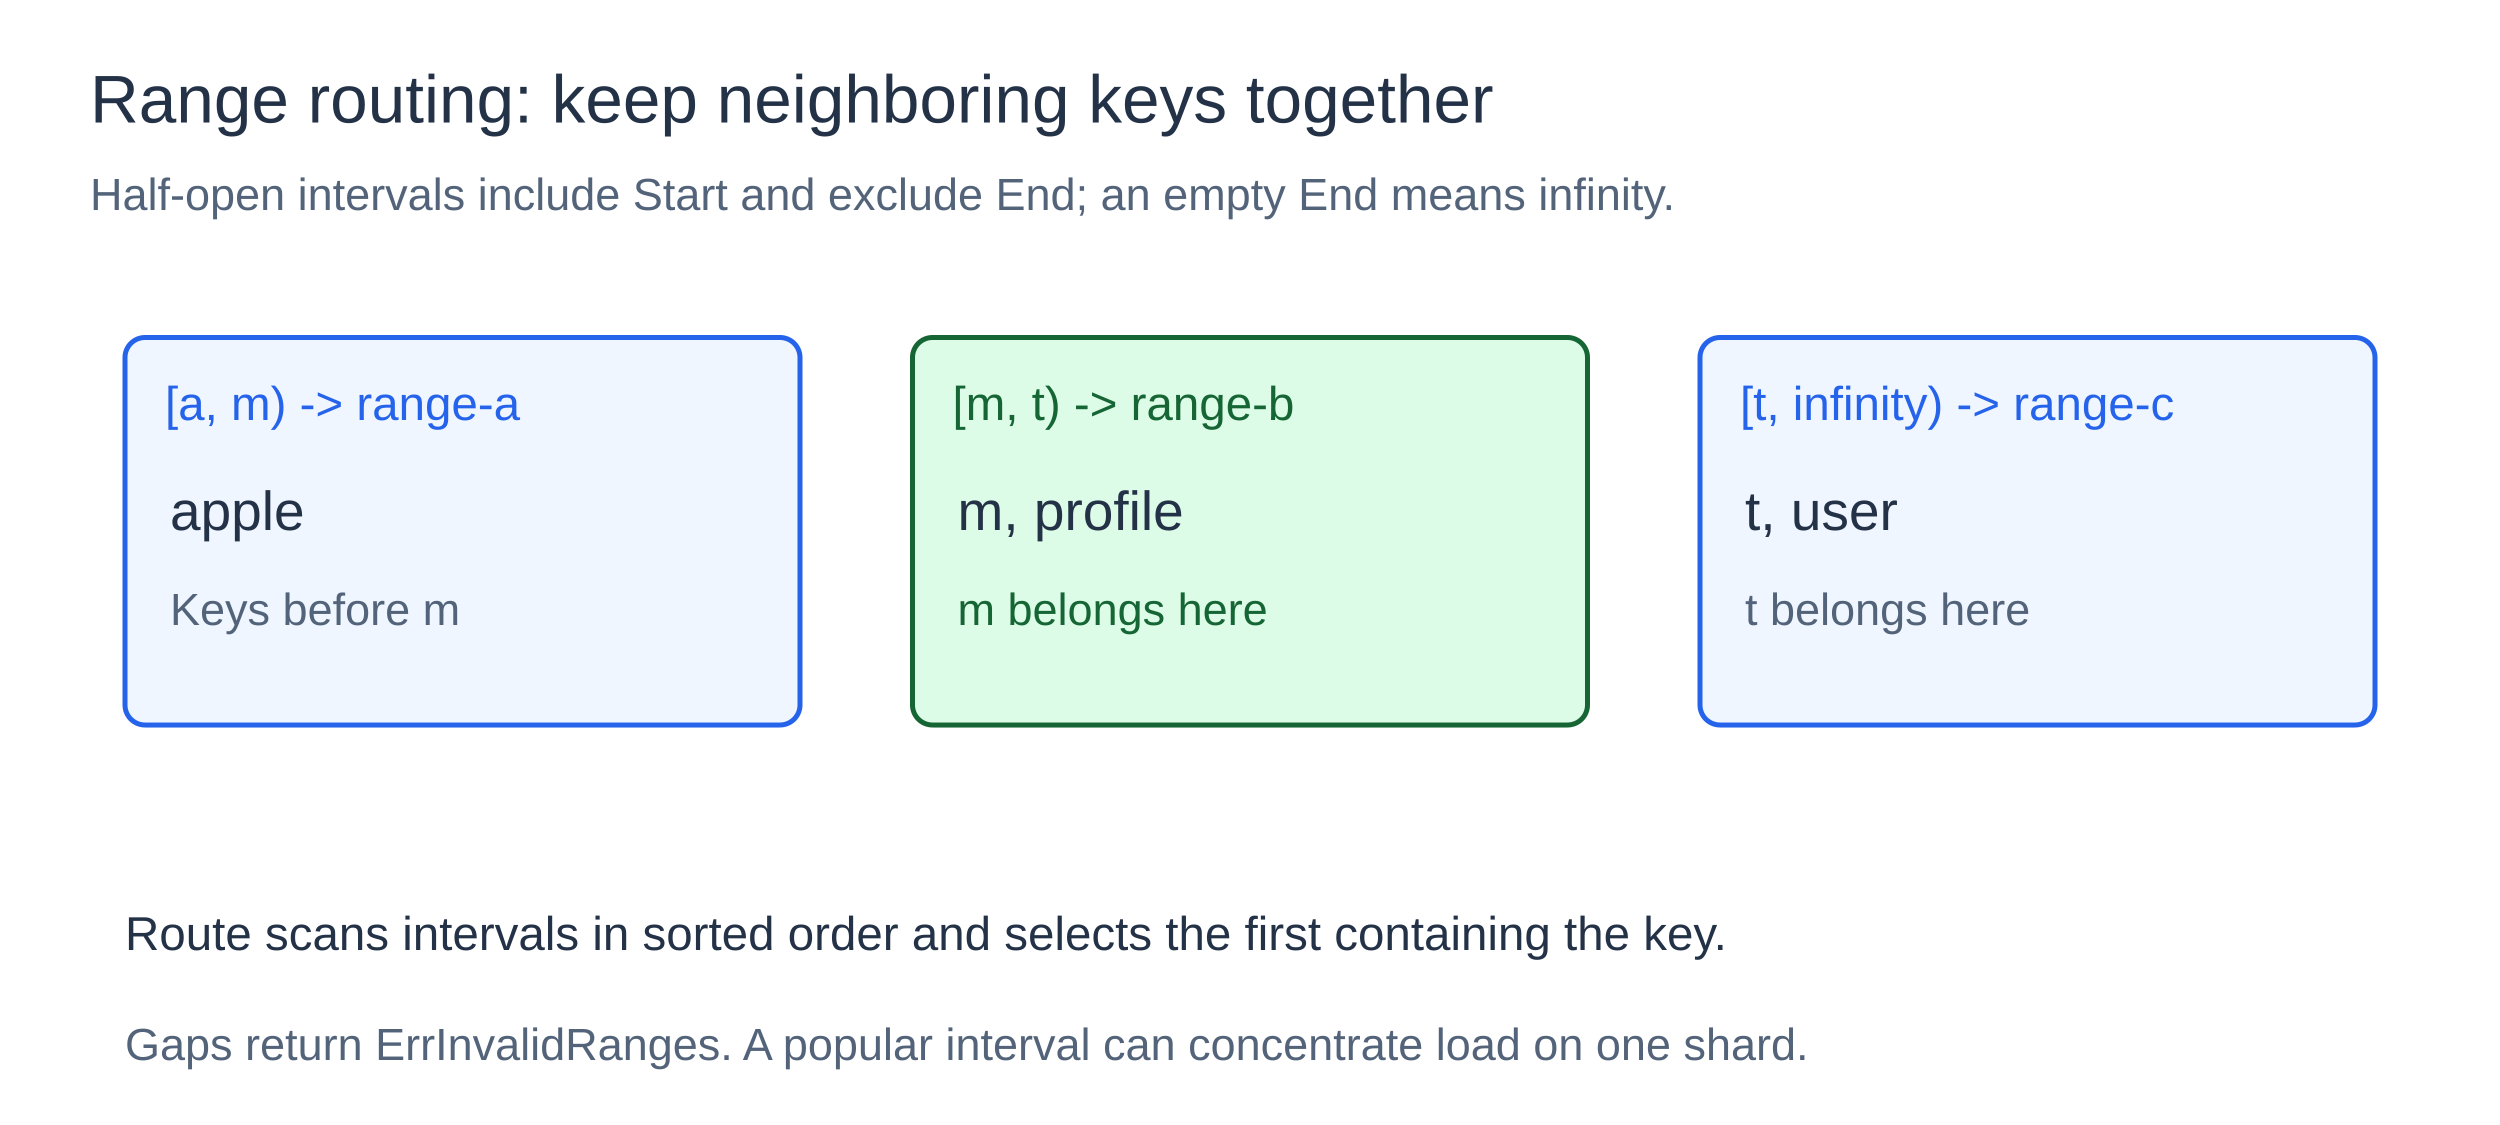
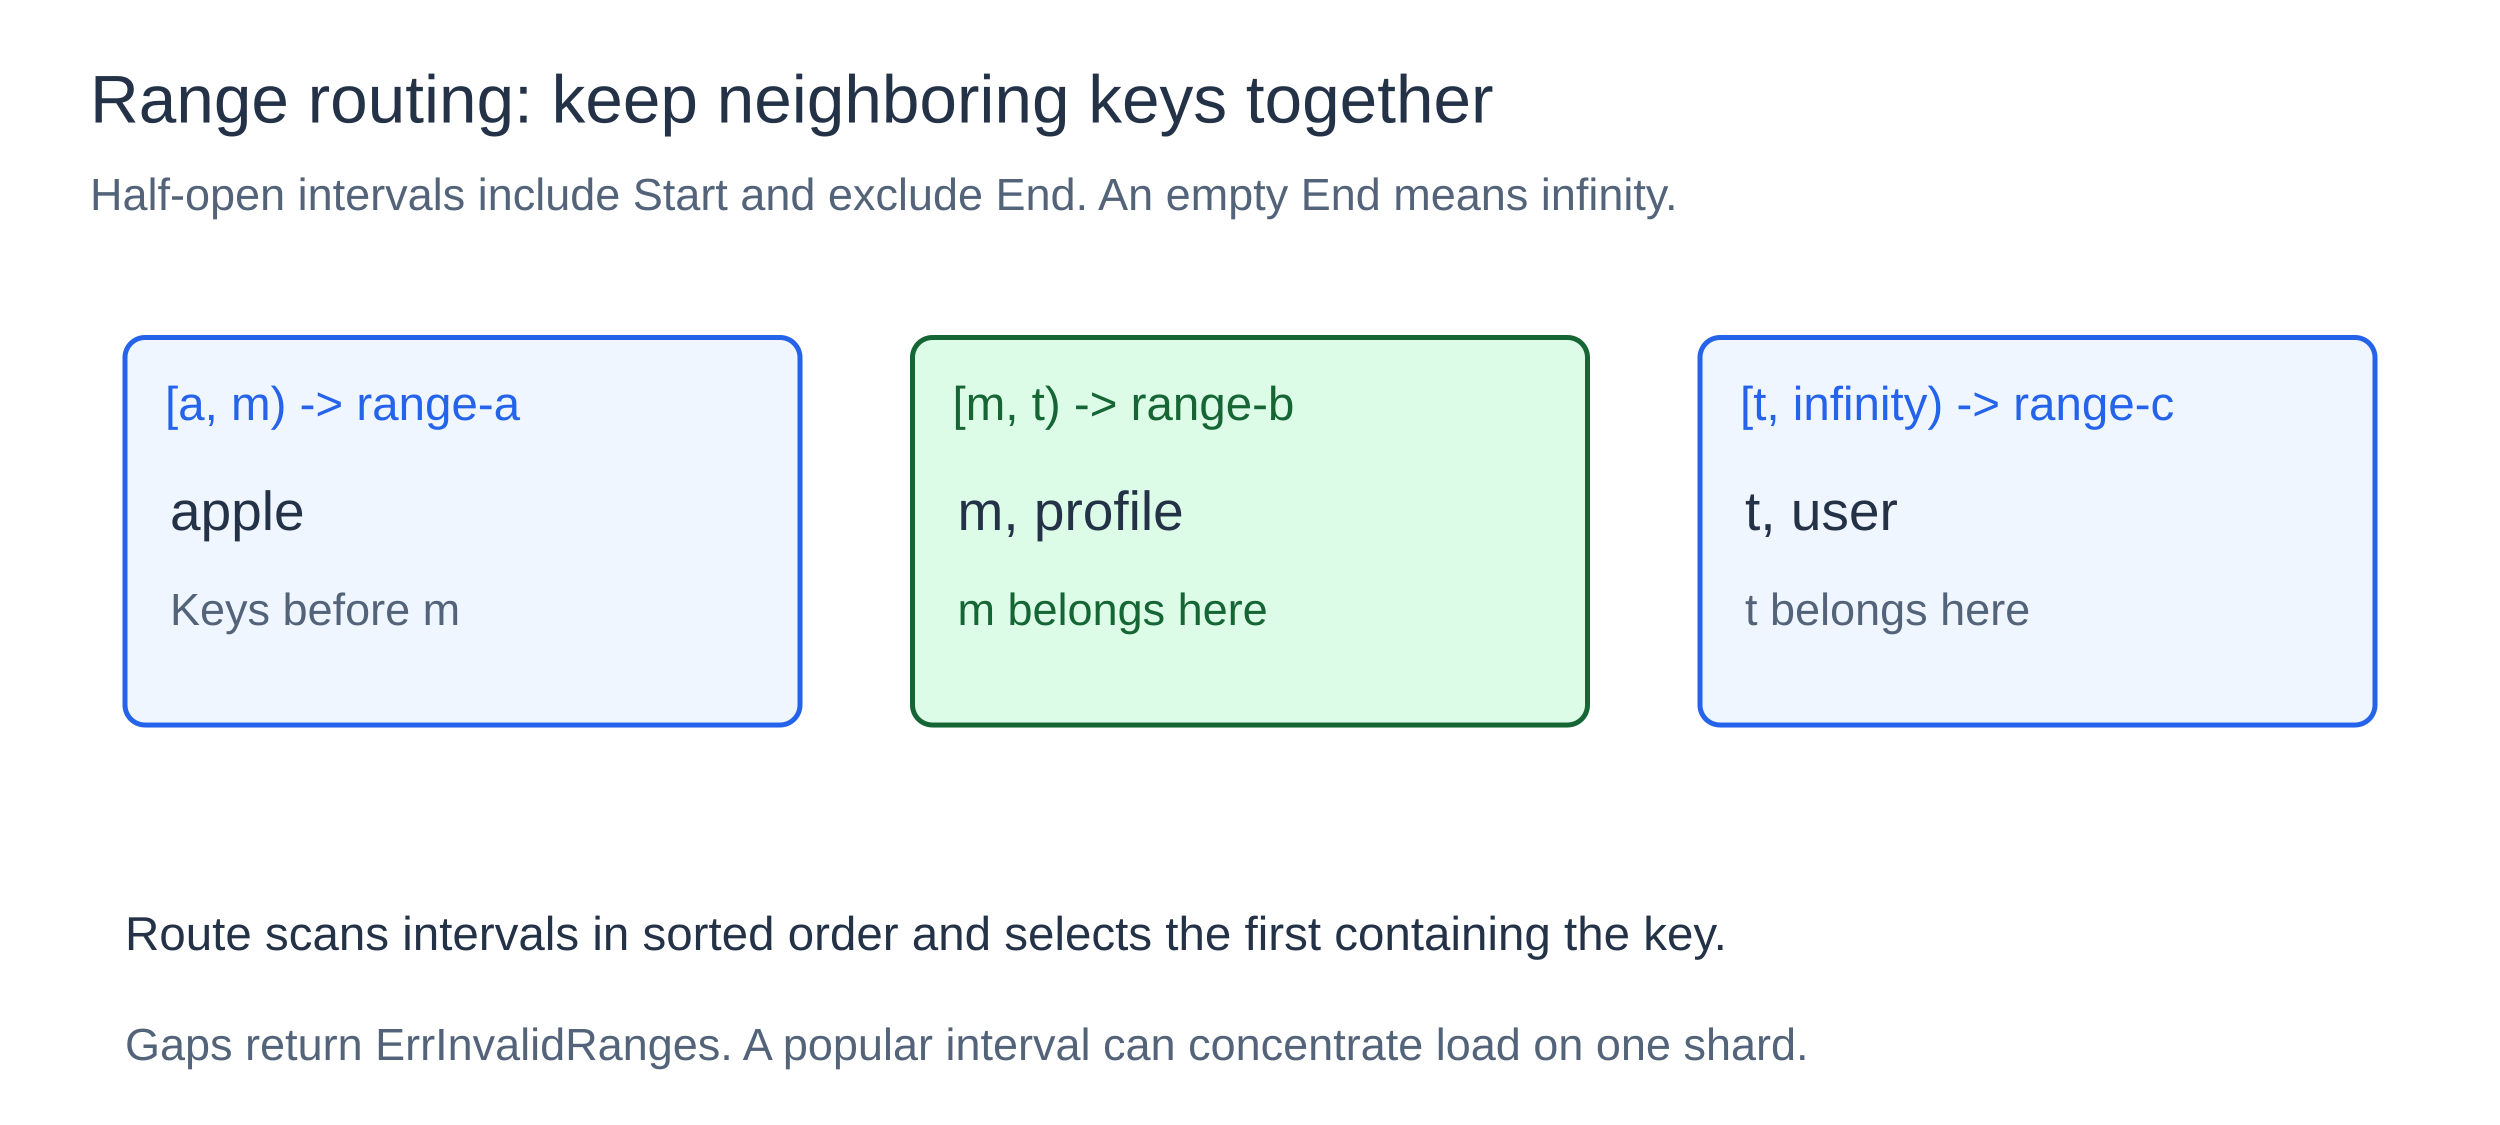
<svg xmlns="http://www.w3.org/2000/svg" width="1000" height="450" viewBox="0 0 1000 450" role="img" aria-labelledby="title desc">
  <defs>
    <marker id="arrow" markerWidth="8" markerHeight="8" refX="7" refY="4" orient="auto">
      <path d="M 0 0 L 8 4 L 0 8" fill="none" stroke="#53647a" />
    </marker>
  </defs>
  <rect width="1000" height="450" fill="#fff" />
  <text x="36" y="49" font-family="Arial, Helvetica, sans-serif" font-size="27" fill="#243247">Range routing: keep neighboring keys together</text>
-   <text x="36" y="84" font-family="Arial, Helvetica, sans-serif" font-size="18" fill="#53647a">Half-open intervals include Start and exclude End; an empty End means infinity.</text>
+   <text x="36" y="84" font-family="Arial, Helvetica, sans-serif" font-size="18" fill="#53647a">Half-open intervals include Start and exclude End. An empty End means infinity.</text>
  <rect x="50" y="135" width="270" height="155" rx="8" fill="#eff6ff" stroke="#2563eb" stroke-width="2" />
  <text x="66" y="168" font-family="Arial, Helvetica, sans-serif" font-size="19" fill="#2563eb">[a, m) -&gt; range-a</text>
  <text x="68" y="212" font-family="Arial, Helvetica, sans-serif" font-size="22" fill="#243247">apple</text>
  <text x="68" y="250" font-family="Arial, Helvetica, sans-serif" font-size="18" fill="#53647a">Keys before m</text>
  <rect x="365" y="135" width="270" height="155" rx="8" fill="#dcfce7" stroke="#166534" stroke-width="2" />
  <text x="381" y="168" font-family="Arial, Helvetica, sans-serif" font-size="19" fill="#166534">[m, t) -&gt; range-b</text>
  <text x="383" y="212" font-family="Arial, Helvetica, sans-serif" font-size="22" fill="#243247">m, profile</text>
  <text x="383" y="250" font-family="Arial, Helvetica, sans-serif" font-size="18" fill="#166534">m belongs here</text>
  <rect x="680" y="135" width="270" height="155" rx="8" fill="#eff6ff" stroke="#2563eb" stroke-width="2" />
  <text x="696" y="168" font-family="Arial, Helvetica, sans-serif" font-size="19" fill="#2563eb">[t, infinity) -&gt; range-c</text>
  <text x="698" y="212" font-family="Arial, Helvetica, sans-serif" font-size="22" fill="#243247">t, user</text>
  <text x="698" y="250" font-family="Arial, Helvetica, sans-serif" font-size="18" fill="#53647a">t belongs here</text>
  <text x="50" y="380" font-family="Arial, Helvetica, sans-serif" font-size="19" fill="#243247">Route scans intervals in sorted order and selects the first containing the key.</text>
  <text x="50" y="424" font-family="Arial, Helvetica, sans-serif" font-size="18" fill="#53647a">Gaps return ErrInvalidRanges. A popular interval can concentrate load on one shard.</text>
</svg>
